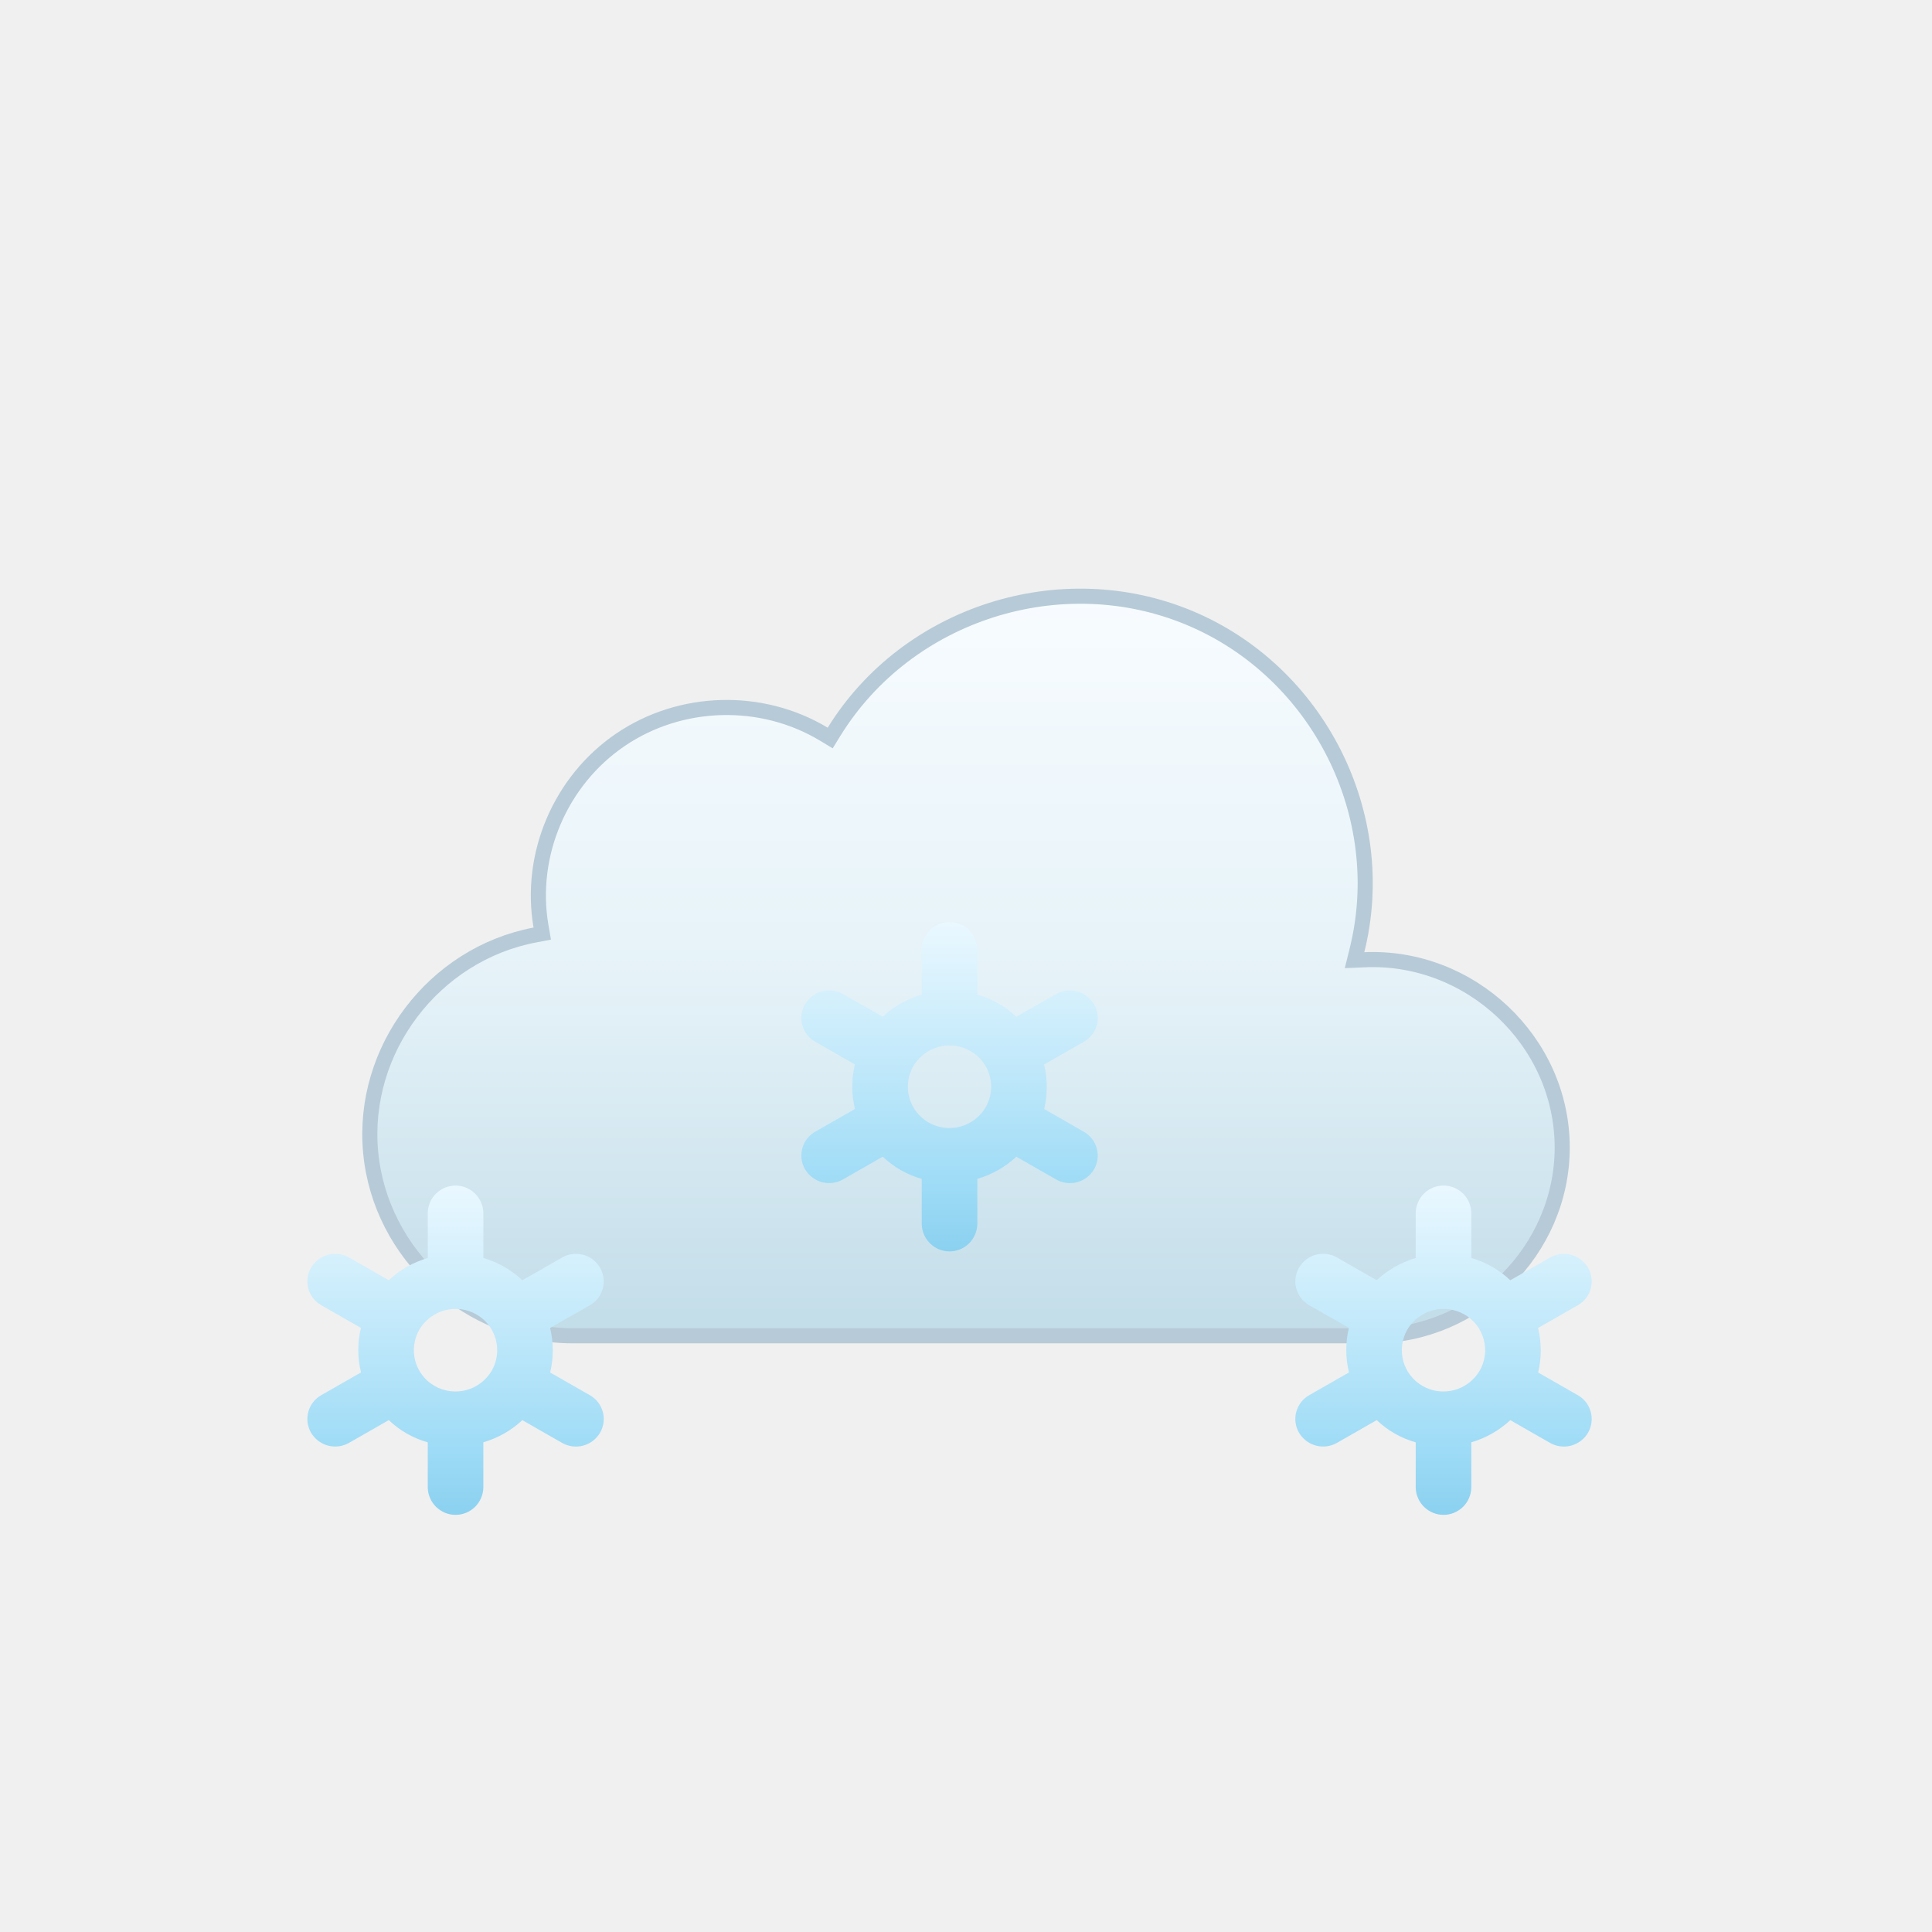
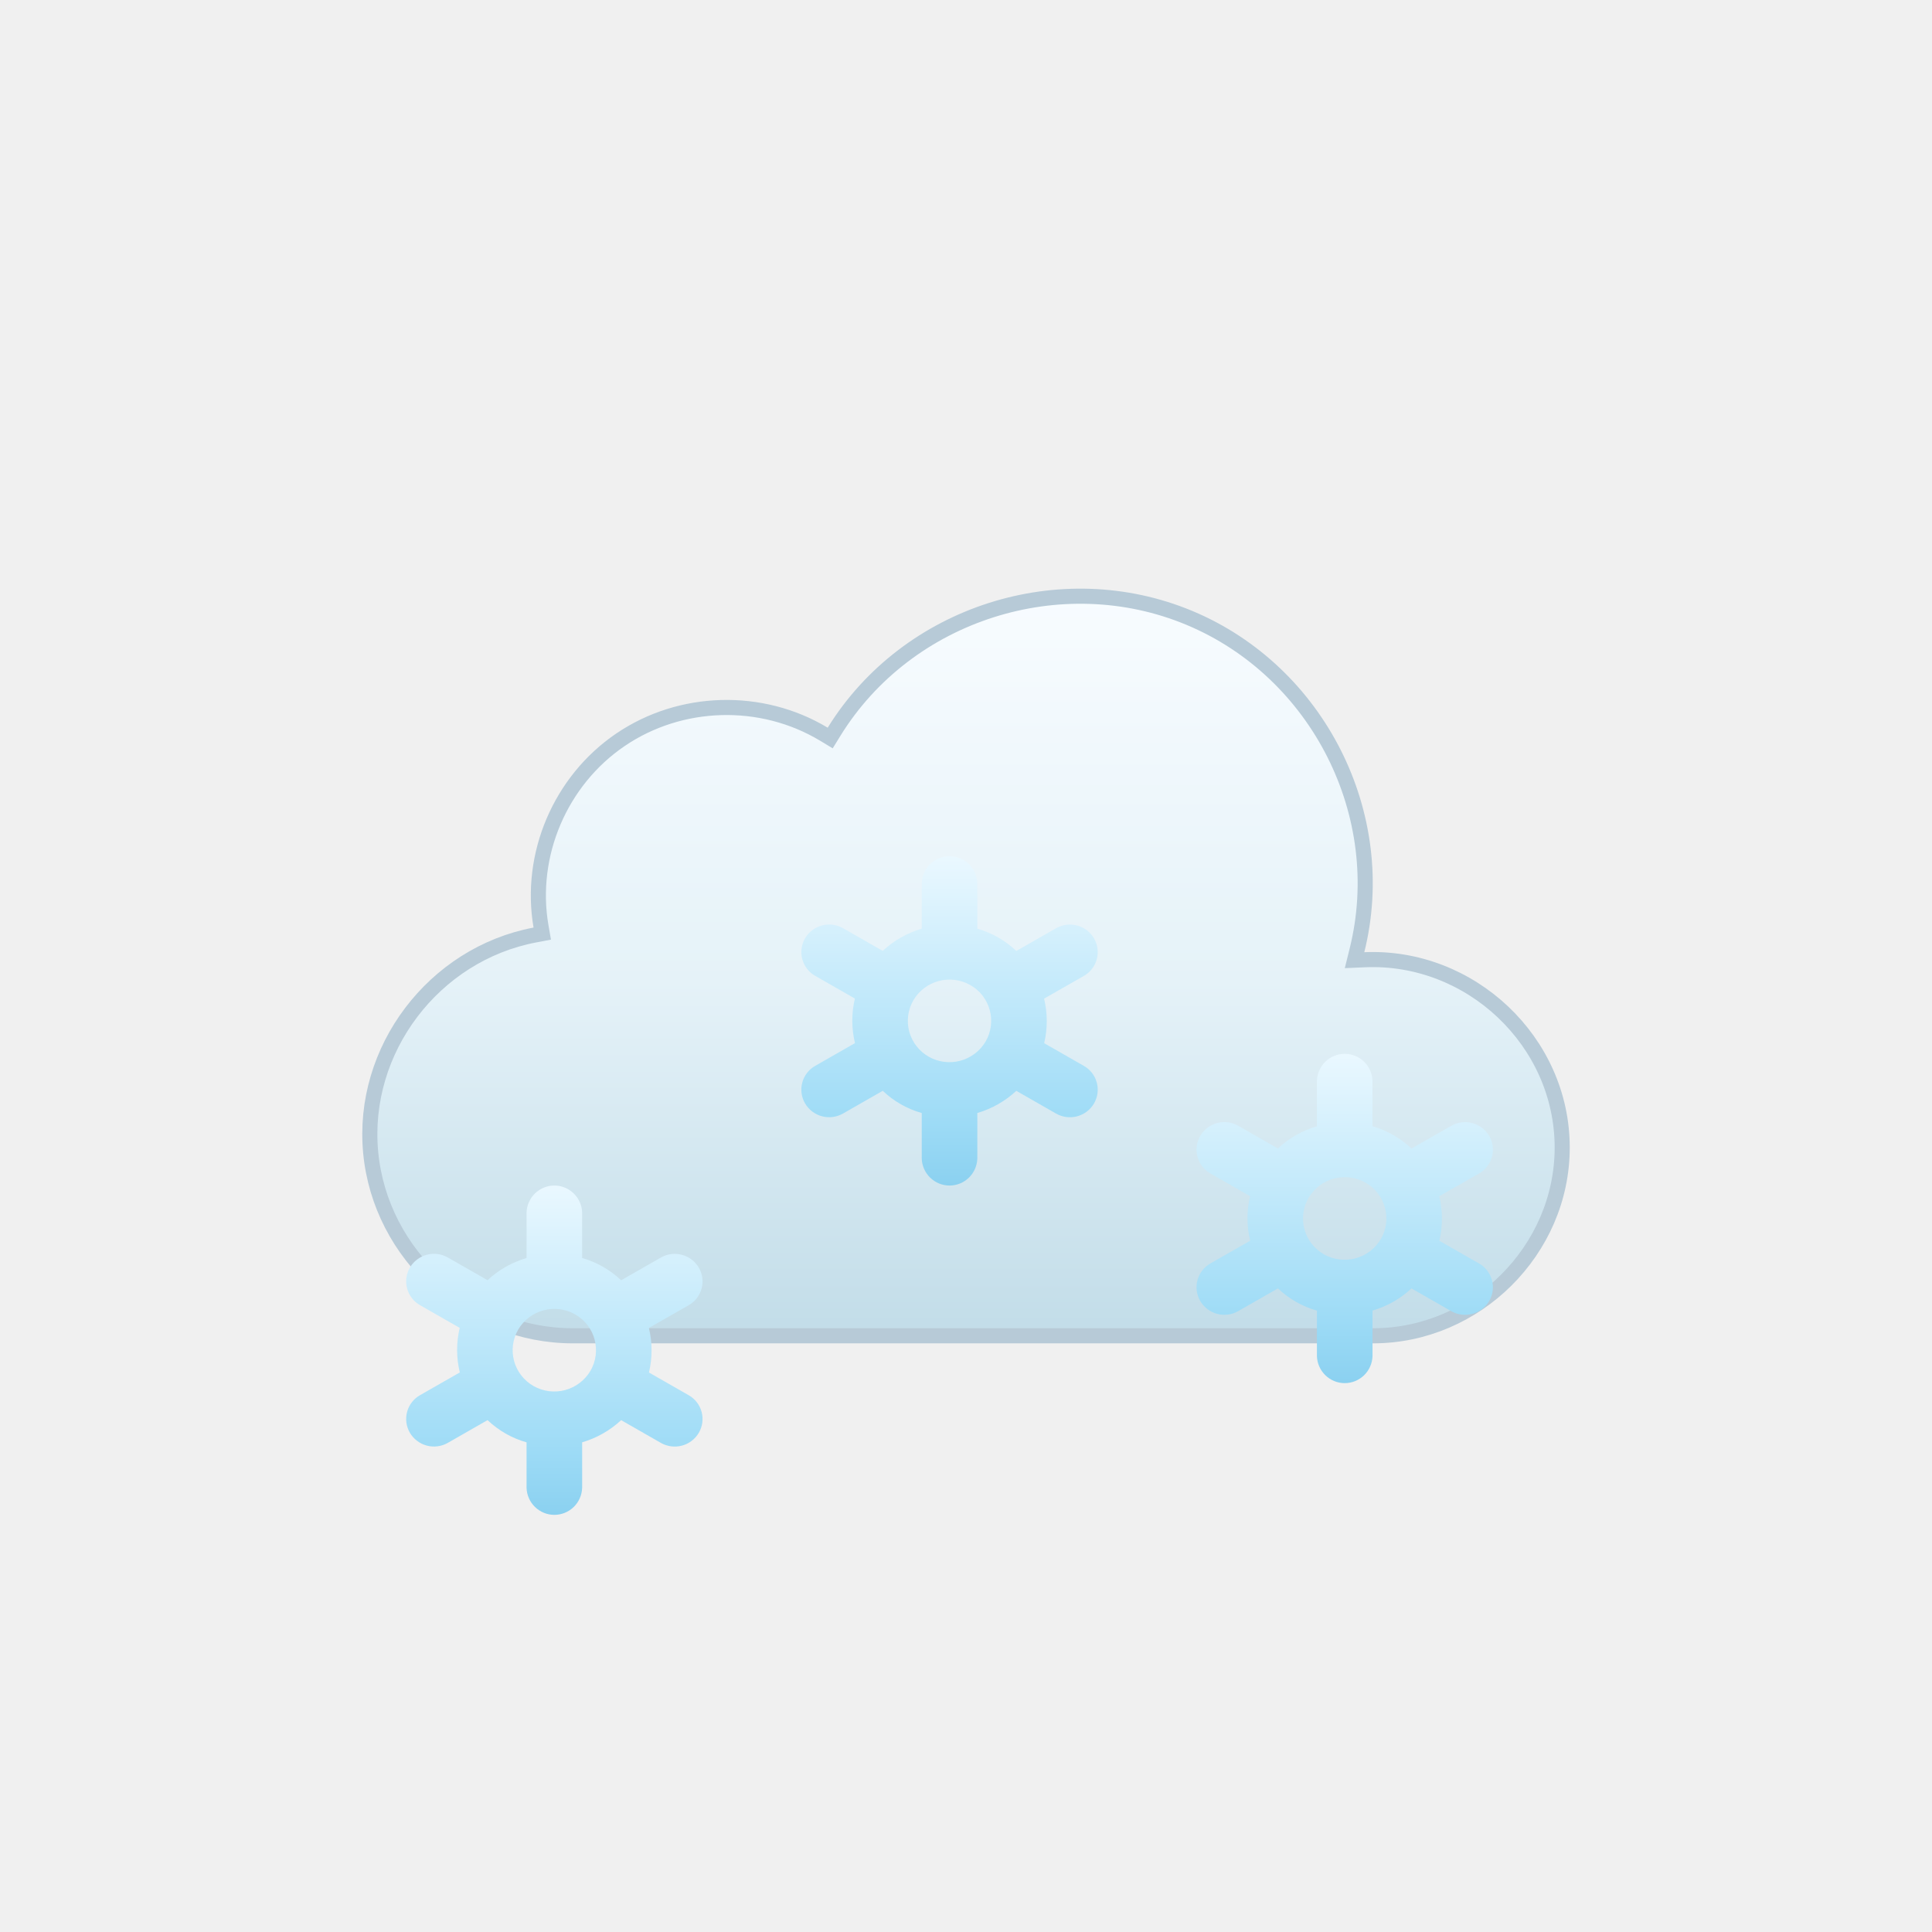
<svg xmlns="http://www.w3.org/2000/svg" viewBox="-24 -24 176 176" fill="none">
  <g id="snow" clip-path="url(#clip0_1858_8860)">
    <g id="Sky" transform="translate(-24 -24) scale(1.375)">
      <g id="Clouds">
        <g id="Cloud">
          <path id="Cloud_2" d="M55.262 48.475C60.123 40.611 70.297 37.38 78.815 40.943C87.321 44.502 92.138 54.003 89.903 62.965L89.742 63.614L90.411 63.585C97.42 63.279 103.5 68.992 103.5 76.028C103.5 82.84 97.772 88.5 90.977 88.5H37.954C31.128 88.502 25.203 83.171 24.559 76.36C23.916 69.552 28.737 63.212 35.443 61.945L35.926 61.853L35.842 61.369C35.026 56.624 37.126 51.717 41.105 49.013C45.095 46.301 50.446 46.154 54.58 48.64L55.003 48.895L55.262 48.475Z" fill="url(#paint0_linear_1858_8860)" stroke="#B7CAD7" stroke-miterlimit="10" />
        </g>
      </g>
    </g>
    <g id="Precipitation">
      <g id="Snowflakes" transform="translate(-128 -192) scale(3)">
-         <path id="Snowflake 1" d="M52.578 90.366L51.373 89.677C51.479 89.233 51.479 88.769 51.371 88.324L52.578 87.635C52.674 87.581 52.758 87.508 52.825 87.421C52.893 87.334 52.942 87.235 52.971 87.128C53 87.022 53.007 86.911 52.993 86.802C52.978 86.693 52.942 86.588 52.887 86.493C52.773 86.3 52.589 86.16 52.373 86.103C52.157 86.045 51.928 86.075 51.734 86.187L50.528 86.876C50.193 86.559 49.787 86.326 49.344 86.2V84.82C49.337 84.6 49.245 84.392 49.087 84.239C48.93 84.086 48.719 84 48.5 84C48.281 84 48.07 84.086 47.912 84.239C47.755 84.392 47.663 84.6 47.656 84.82V86.2C47.214 86.329 46.808 86.56 46.471 86.874L45.266 86.185C45.072 86.074 44.843 86.044 44.627 86.101C44.411 86.159 44.227 86.299 44.113 86.491C44.058 86.586 44.022 86.692 44.007 86.801C43.993 86.91 44 87.021 44.029 87.127C44.057 87.233 44.107 87.333 44.175 87.42C44.242 87.507 44.326 87.579 44.422 87.633L45.626 88.322C45.52 88.767 45.521 89.231 45.629 89.675L44.422 90.365C44.326 90.419 44.242 90.491 44.175 90.578C44.107 90.665 44.057 90.764 44.029 90.871C44 90.977 43.993 91.088 44.007 91.197C44.022 91.306 44.058 91.412 44.113 91.507C44.227 91.699 44.411 91.839 44.627 91.897C44.843 91.954 45.072 91.924 45.266 91.813L46.472 91.123C46.806 91.441 47.213 91.673 47.656 91.798V93.18C47.663 93.4 47.755 93.608 47.913 93.761C48.07 93.914 48.281 94 48.5 94C48.719 94 48.93 93.914 49.088 93.761C49.245 93.608 49.337 93.4 49.344 93.18V91.797C49.785 91.668 50.191 91.438 50.528 91.124L51.734 91.814C51.928 91.925 52.157 91.955 52.373 91.898C52.589 91.841 52.773 91.701 52.887 91.508C52.942 91.413 52.978 91.308 52.993 91.198C53.007 91.089 53 90.978 52.971 90.872C52.942 90.766 52.893 90.666 52.825 90.579C52.758 90.493 52.674 90.42 52.578 90.366ZM47.866 90.086C47.723 90.005 47.597 89.896 47.496 89.766C47.394 89.635 47.32 89.486 47.277 89.327C47.234 89.167 47.223 89.001 47.244 88.837C47.266 88.673 47.32 88.515 47.403 88.372C47.574 88.084 47.85 87.874 48.174 87.788C48.497 87.702 48.841 87.747 49.132 87.913C49.276 87.994 49.402 88.103 49.503 88.233C49.604 88.364 49.678 88.513 49.721 88.672C49.764 88.832 49.776 88.998 49.754 89.162C49.733 89.326 49.679 89.484 49.596 89.626C49.425 89.915 49.148 90.125 48.825 90.211C48.501 90.297 48.157 90.252 47.866 90.087V90.086Z" fill="url(#snowflakeGradient)" transform="translate(0, 8)" />
-         <path id="Snowflake 2" d="M67.578 90.366L66.374 89.677C66.479 89.233 66.479 88.769 66.371 88.324L67.578 87.635C67.674 87.581 67.758 87.508 67.825 87.421C67.893 87.334 67.942 87.235 67.971 87.128C68 87.022 68.007 86.911 67.993 86.802C67.978 86.693 67.942 86.588 67.887 86.493C67.773 86.3 67.589 86.16 67.373 86.103C67.157 86.045 66.928 86.075 66.734 86.187L65.528 86.876C65.193 86.559 64.787 86.326 64.344 86.2V84.82C64.337 84.6 64.245 84.392 64.088 84.239C63.93 84.086 63.719 84 63.5 84C63.281 84 63.07 84.086 62.912 84.239C62.755 84.392 62.663 84.6 62.656 84.82V86.2C62.214 86.329 61.808 86.56 61.471 86.874L60.266 86.185C60.072 86.074 59.843 86.044 59.627 86.101C59.411 86.159 59.227 86.299 59.113 86.491C59.058 86.586 59.022 86.692 59.007 86.801C58.993 86.91 59 87.021 59.029 87.127C59.057 87.233 59.107 87.333 59.175 87.42C59.242 87.507 59.326 87.579 59.422 87.633L60.626 88.322C60.52 88.767 60.521 89.231 60.629 89.675L59.422 90.365C59.326 90.419 59.242 90.491 59.175 90.578C59.107 90.665 59.057 90.764 59.029 90.871C59 90.977 58.993 91.088 59.007 91.197C59.022 91.306 59.058 91.412 59.113 91.507C59.227 91.699 59.411 91.839 59.627 91.897C59.843 91.954 60.072 91.924 60.266 91.813L61.472 91.123C61.806 91.441 62.213 91.673 62.656 91.798V93.18C62.663 93.4 62.755 93.608 62.913 93.761C63.07 93.914 63.281 94 63.5 94C63.719 94 63.93 93.914 64.088 93.761C64.245 93.608 64.337 93.4 64.344 93.18V91.797C64.785 91.668 65.191 91.438 65.528 91.124L66.734 91.814C66.928 91.925 67.157 91.955 67.373 91.898C67.589 91.841 67.773 91.701 67.887 91.508C67.942 91.413 67.978 91.308 67.993 91.198C68.007 91.089 68 90.978 67.971 90.872C67.942 90.766 67.893 90.666 67.825 90.579C67.758 90.493 67.674 90.42 67.578 90.366ZM62.866 90.086C62.723 90.005 62.597 89.896 62.496 89.766C62.394 89.635 62.32 89.486 62.277 89.327C62.234 89.167 62.223 89.001 62.244 88.837C62.266 88.673 62.32 88.515 62.403 88.372C62.574 88.084 62.85 87.874 63.174 87.788C63.497 87.702 63.841 87.747 64.132 87.913C64.276 87.994 64.402 88.103 64.503 88.233C64.604 88.364 64.678 88.513 64.721 88.672C64.764 88.832 64.776 88.998 64.754 89.162C64.733 89.326 64.679 89.484 64.596 89.626C64.425 89.915 64.148 90.125 63.825 90.211C63.501 90.297 63.157 90.252 62.866 90.087V90.086Z" fill="url(#snowflakeGradient)" transform="translate(0, 0)" />
-         <path id="Snowflake 3" d="M82.578 90.366L81.374 89.677C81.479 89.233 81.479 88.769 81.371 88.324L82.578 87.635C82.674 87.581 82.758 87.508 82.825 87.421C82.893 87.334 82.942 87.235 82.971 87.128C83 87.022 83.007 86.911 82.993 86.802C82.978 86.693 82.942 86.588 82.887 86.493C82.773 86.3 82.589 86.16 82.373 86.103C82.157 86.045 81.928 86.075 81.734 86.187L80.528 86.876C80.193 86.559 79.787 86.326 79.344 86.2V84.82C79.337 84.6 79.245 84.392 79.088 84.239C78.93 84.086 78.719 84 78.5 84C78.281 84 78.07 84.086 77.912 84.239C77.755 84.392 77.663 84.6 77.656 84.82V86.2C77.214 86.329 76.808 86.56 76.471 86.874L75.266 86.185C75.072 86.074 74.843 86.044 74.627 86.101C74.411 86.159 74.227 86.299 74.113 86.491C74.058 86.586 74.022 86.692 74.007 86.801C73.993 86.91 74 87.021 74.029 87.127C74.058 87.233 74.107 87.333 74.175 87.42C74.242 87.507 74.326 87.579 74.422 87.633L75.626 88.322C75.52 88.767 75.521 89.231 75.629 89.675L74.422 90.365C74.326 90.419 74.242 90.491 74.175 90.578C74.107 90.665 74.058 90.764 74.029 90.871C74 90.977 73.993 91.088 74.007 91.197C74.022 91.306 74.058 91.412 74.113 91.507C74.227 91.699 74.411 91.839 74.627 91.897C74.843 91.954 75.072 91.924 75.266 91.813L76.472 91.123C76.806 91.441 77.213 91.673 77.656 91.798V93.18C77.663 93.4 77.755 93.608 77.913 93.761C78.07 93.914 78.281 94 78.5 94C78.719 94 78.93 93.914 79.088 93.761C79.245 93.608 79.337 93.4 79.344 93.18V91.797C79.785 91.668 80.191 91.438 80.528 91.124L81.734 91.814C81.928 91.925 82.157 91.955 82.373 91.898C82.589 91.841 82.773 91.701 82.887 91.508C82.942 91.413 82.978 91.308 82.993 91.198C83.007 91.089 83 90.978 82.971 90.872C82.942 90.766 82.893 90.666 82.825 90.579C82.758 90.493 82.674 90.42 82.578 90.366ZM77.866 90.086C77.723 90.005 77.597 89.896 77.496 89.766C77.394 89.635 77.32 89.486 77.277 89.327C77.234 89.167 77.223 89.001 77.244 88.837C77.266 88.673 77.32 88.515 77.403 88.372C77.573 88.084 77.85 87.874 78.174 87.788C78.497 87.702 78.841 87.747 79.132 87.913C79.276 87.994 79.402 88.103 79.503 88.233C79.604 88.364 79.678 88.513 79.721 88.672C79.764 88.832 79.776 88.998 79.754 89.162C79.733 89.326 79.679 89.484 79.596 89.626C79.425 89.915 79.148 90.125 78.825 90.211C78.501 90.297 78.157 90.252 77.866 90.087V90.086Z" fill="url(#snowflakeGradient)" transform="translate(0, 8)" />
+         <path id="Snowflake 1" d="M52.578 90.366L51.373 89.677C51.479 89.233 51.479 88.769 51.371 88.324L52.578 87.635C52.674 87.581 52.758 87.508 52.825 87.421C52.893 87.334 52.942 87.235 52.971 87.128C53 87.022 53.007 86.911 52.993 86.802C52.978 86.693 52.942 86.588 52.887 86.493C52.773 86.3 52.589 86.16 52.373 86.103C52.157 86.045 51.928 86.075 51.734 86.187L50.528 86.876C50.193 86.559 49.787 86.326 49.344 86.2V84.82C49.337 84.6 49.245 84.392 49.087 84.239C48.93 84.086 48.719 84 48.5 84C48.281 84 48.07 84.086 47.912 84.239C47.755 84.392 47.663 84.6 47.656 84.82V86.2C47.214 86.329 46.808 86.56 46.471 86.874L45.266 86.185C45.072 86.074 44.843 86.044 44.627 86.101C44.411 86.159 44.227 86.299 44.113 86.491C44.058 86.586 44.022 86.692 44.007 86.801C43.993 86.91 44 87.021 44.029 87.127C44.057 87.233 44.107 87.333 44.175 87.42C44.242 87.507 44.326 87.579 44.422 87.633L45.626 88.322C45.52 88.767 45.521 89.231 45.629 89.675L44.422 90.365C44.326 90.419 44.242 90.491 44.175 90.578C44.107 90.665 44.057 90.764 44.029 90.871C44 90.977 43.993 91.088 44.007 91.197C44.022 91.306 44.058 91.412 44.113 91.507C44.227 91.699 44.411 91.839 44.627 91.897C44.843 91.954 45.072 91.924 45.266 91.813L46.472 91.123C46.806 91.441 47.213 91.673 47.656 91.798V93.18C47.663 93.4 47.755 93.608 47.913 93.761C48.07 93.914 48.281 94 48.5 94C48.719 94 48.93 93.914 49.088 93.761C49.245 93.608 49.337 93.4 49.344 93.18V91.797C49.785 91.668 50.191 91.438 50.528 91.124L51.734 91.814C51.928 91.925 52.157 91.955 52.373 91.898C52.589 91.841 52.773 91.701 52.887 91.508C52.942 91.413 52.978 91.308 52.993 91.198C53.007 91.089 53 90.978 52.971 90.872C52.942 90.766 52.893 90.666 52.825 90.579C52.758 90.493 52.674 90.42 52.578 90.366ZM47.866 90.086C47.723 90.005 47.597 89.896 47.496 89.766C47.394 89.635 47.32 89.486 47.277 89.327C47.234 89.167 47.223 89.001 47.244 88.837C47.266 88.673 47.32 88.515 47.403 88.372C47.574 88.084 47.85 87.874 48.174 87.788C48.497 87.702 48.841 87.747 49.132 87.913C49.276 87.994 49.402 88.103 49.503 88.233C49.604 88.364 49.678 88.513 49.721 88.672C49.764 88.832 49.776 88.998 49.754 89.162C49.733 89.326 49.679 89.484 49.596 89.626C49.425 89.915 49.148 90.125 48.825 90.211C48.501 90.297 48.157 90.252 47.866 90.087V90.086Z" fill="url(#snowflakeGradient)" transform="translate(3, 8)" />
+         <path id="Snowflake 2" d="M67.578 90.366L66.374 89.677C66.479 89.233 66.479 88.769 66.371 88.324L67.578 87.635C67.674 87.581 67.758 87.508 67.825 87.421C67.893 87.334 67.942 87.235 67.971 87.128C68 87.022 68.007 86.911 67.993 86.802C67.978 86.693 67.942 86.588 67.887 86.493C67.773 86.3 67.589 86.16 67.373 86.103C67.157 86.045 66.928 86.075 66.734 86.187L65.528 86.876C65.193 86.559 64.787 86.326 64.344 86.2V84.82C64.337 84.6 64.245 84.392 64.088 84.239C63.93 84.086 63.719 84 63.5 84C63.281 84 63.07 84.086 62.912 84.239C62.755 84.392 62.663 84.6 62.656 84.82V86.2C62.214 86.329 61.808 86.56 61.471 86.874L60.266 86.185C60.072 86.074 59.843 86.044 59.627 86.101C59.411 86.159 59.227 86.299 59.113 86.491C59.058 86.586 59.022 86.692 59.007 86.801C58.993 86.91 59 87.021 59.029 87.127C59.057 87.233 59.107 87.333 59.175 87.42C59.242 87.507 59.326 87.579 59.422 87.633L60.626 88.322C60.52 88.767 60.521 89.231 60.629 89.675L59.422 90.365C59.326 90.419 59.242 90.491 59.175 90.578C59.107 90.665 59.057 90.764 59.029 90.871C59 90.977 58.993 91.088 59.007 91.197C59.022 91.306 59.058 91.412 59.113 91.507C59.227 91.699 59.411 91.839 59.627 91.897C59.843 91.954 60.072 91.924 60.266 91.813L61.472 91.123C61.806 91.441 62.213 91.673 62.656 91.798V93.18C62.663 93.4 62.755 93.608 62.913 93.761C63.07 93.914 63.281 94 63.5 94C63.719 94 63.93 93.914 64.088 93.761C64.245 93.608 64.337 93.4 64.344 93.18V91.797C64.785 91.668 65.191 91.438 65.528 91.124L66.734 91.814C66.928 91.925 67.157 91.955 67.373 91.898C67.589 91.841 67.773 91.701 67.887 91.508C67.942 91.413 67.978 91.308 67.993 91.198C68.007 91.089 68 90.978 67.971 90.872C67.942 90.766 67.893 90.666 67.825 90.579C67.758 90.493 67.674 90.42 67.578 90.366ZM62.866 90.086C62.723 90.005 62.597 89.896 62.496 89.766C62.394 89.635 62.32 89.486 62.277 89.327C62.234 89.167 62.223 89.001 62.244 88.837C62.266 88.673 62.32 88.515 62.403 88.372C62.574 88.084 62.85 87.874 63.174 87.788C63.497 87.702 63.841 87.747 64.132 87.913C64.276 87.994 64.402 88.103 64.503 88.233C64.604 88.364 64.678 88.513 64.721 88.672C64.764 88.832 64.776 88.998 64.754 89.162C64.733 89.326 64.679 89.484 64.596 89.626C64.425 89.915 64.148 90.125 63.825 90.211C63.501 90.297 63.157 90.252 62.866 90.087V90.086Z" fill="url(#snowflakeGradient)" transform="translate(0, -2)" />
+         <path id="Snowflake 3" d="M82.578 90.366L81.374 89.677C81.479 89.233 81.479 88.769 81.371 88.324L82.578 87.635C82.674 87.581 82.758 87.508 82.825 87.421C82.893 87.334 82.942 87.235 82.971 87.128C83 87.022 83.007 86.911 82.993 86.802C82.978 86.693 82.942 86.588 82.887 86.493C82.773 86.3 82.589 86.16 82.373 86.103C82.157 86.045 81.928 86.075 81.734 86.187L80.528 86.876C80.193 86.559 79.787 86.326 79.344 86.2V84.82C79.337 84.6 79.245 84.392 79.088 84.239C78.93 84.086 78.719 84 78.5 84C78.281 84 78.07 84.086 77.912 84.239C77.755 84.392 77.663 84.6 77.656 84.82V86.2C77.214 86.329 76.808 86.56 76.471 86.874L75.266 86.185C75.072 86.074 74.843 86.044 74.627 86.101C74.411 86.159 74.227 86.299 74.113 86.491C74.058 86.586 74.022 86.692 74.007 86.801C73.993 86.91 74 87.021 74.029 87.127C74.058 87.233 74.107 87.333 74.175 87.42C74.242 87.507 74.326 87.579 74.422 87.633L75.626 88.322C75.52 88.767 75.521 89.231 75.629 89.675L74.422 90.365C74.326 90.419 74.242 90.491 74.175 90.578C74.107 90.665 74.058 90.764 74.029 90.871C74 90.977 73.993 91.088 74.007 91.197C74.022 91.306 74.058 91.412 74.113 91.507C74.227 91.699 74.411 91.839 74.627 91.897C74.843 91.954 75.072 91.924 75.266 91.813L76.472 91.123C76.806 91.441 77.213 91.673 77.656 91.798V93.18C77.663 93.4 77.755 93.608 77.913 93.761C78.07 93.914 78.281 94 78.5 94C78.719 94 78.93 93.914 79.088 93.761C79.245 93.608 79.337 93.4 79.344 93.18V91.797C79.785 91.668 80.191 91.438 80.528 91.124L81.734 91.814C81.928 91.925 82.157 91.955 82.373 91.898C82.589 91.841 82.773 91.701 82.887 91.508C82.942 91.413 82.978 91.308 82.993 91.198C83.007 91.089 83 90.978 82.971 90.872C82.942 90.766 82.893 90.666 82.825 90.579C82.758 90.493 82.674 90.42 82.578 90.366ZM77.866 90.086C77.723 90.005 77.597 89.896 77.496 89.766C77.394 89.635 77.32 89.486 77.277 89.327C77.234 89.167 77.223 89.001 77.244 88.837C77.266 88.673 77.32 88.515 77.403 88.372C77.573 88.084 77.85 87.874 78.174 87.788C78.497 87.702 78.841 87.747 79.132 87.913C79.276 87.994 79.402 88.103 79.503 88.233C79.604 88.364 79.678 88.513 79.721 88.672C79.764 88.832 79.776 88.998 79.754 89.162C79.733 89.326 79.679 89.484 79.596 89.626C79.425 89.915 79.148 90.125 78.825 90.211C78.501 90.297 78.157 90.252 77.866 90.087V90.086Z" fill="url(#snowflakeGradient)" transform="translate(-3, 4)" />
      </g>
    </g>
  </g>
  <defs>
    <linearGradient id="paint0_linear_1858_8860" x1="64.001" y1="39" x2="64.001" y2="89" gradientUnits="userSpaceOnUse">
      <stop stop-color="#F8FCFF" />
      <stop offset=".52" stop-color="#E5F2F8" />
      <stop offset="1" stop-color="#C1DCE8" />
    </linearGradient>
    <linearGradient id="snowflakeGradient" x1="64" y1="84" x2="64" y2="102" gradientUnits="userSpaceOnUse">
      <stop stop-color="#EAF8FF" />
      <stop offset=".45" stop-color="#9DDBF6" />
      <stop offset="1" stop-color="#3EA6D7" />
    </linearGradient>
    <clipPath id="clip0_1858_8860">
      <rect width="128" height="128" fill="white" />
    </clipPath>
  </defs>
</svg>
